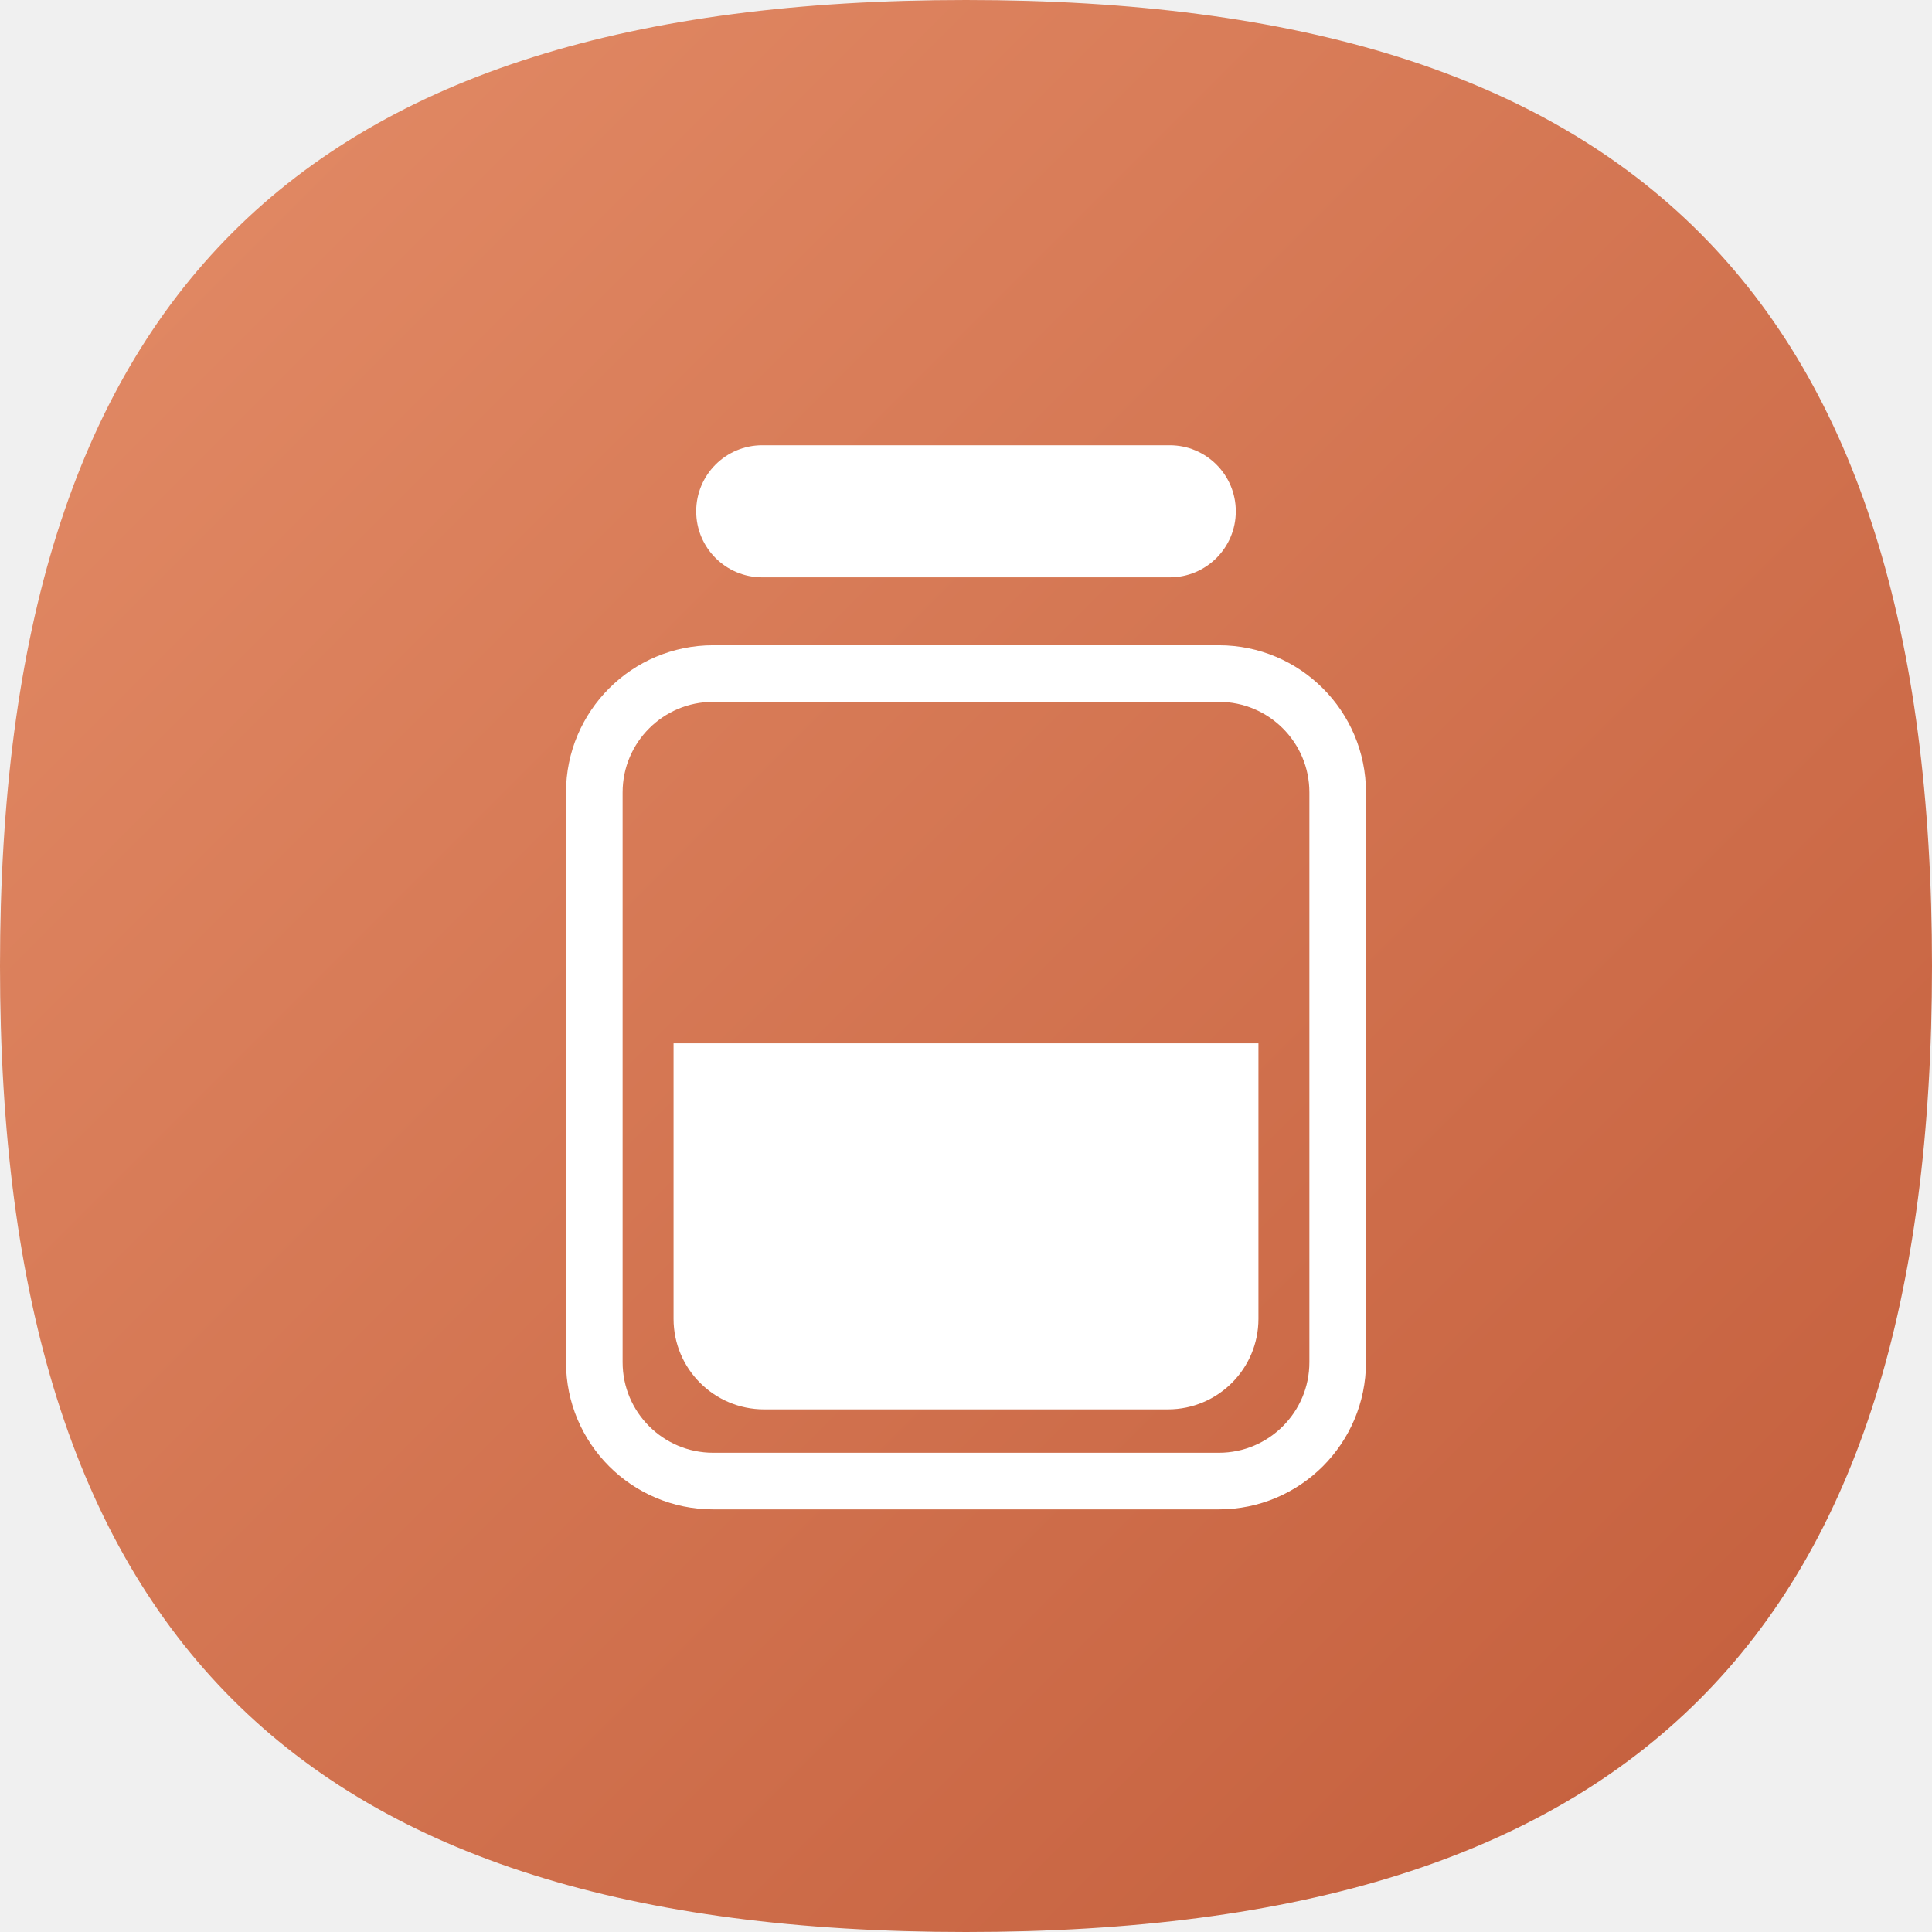
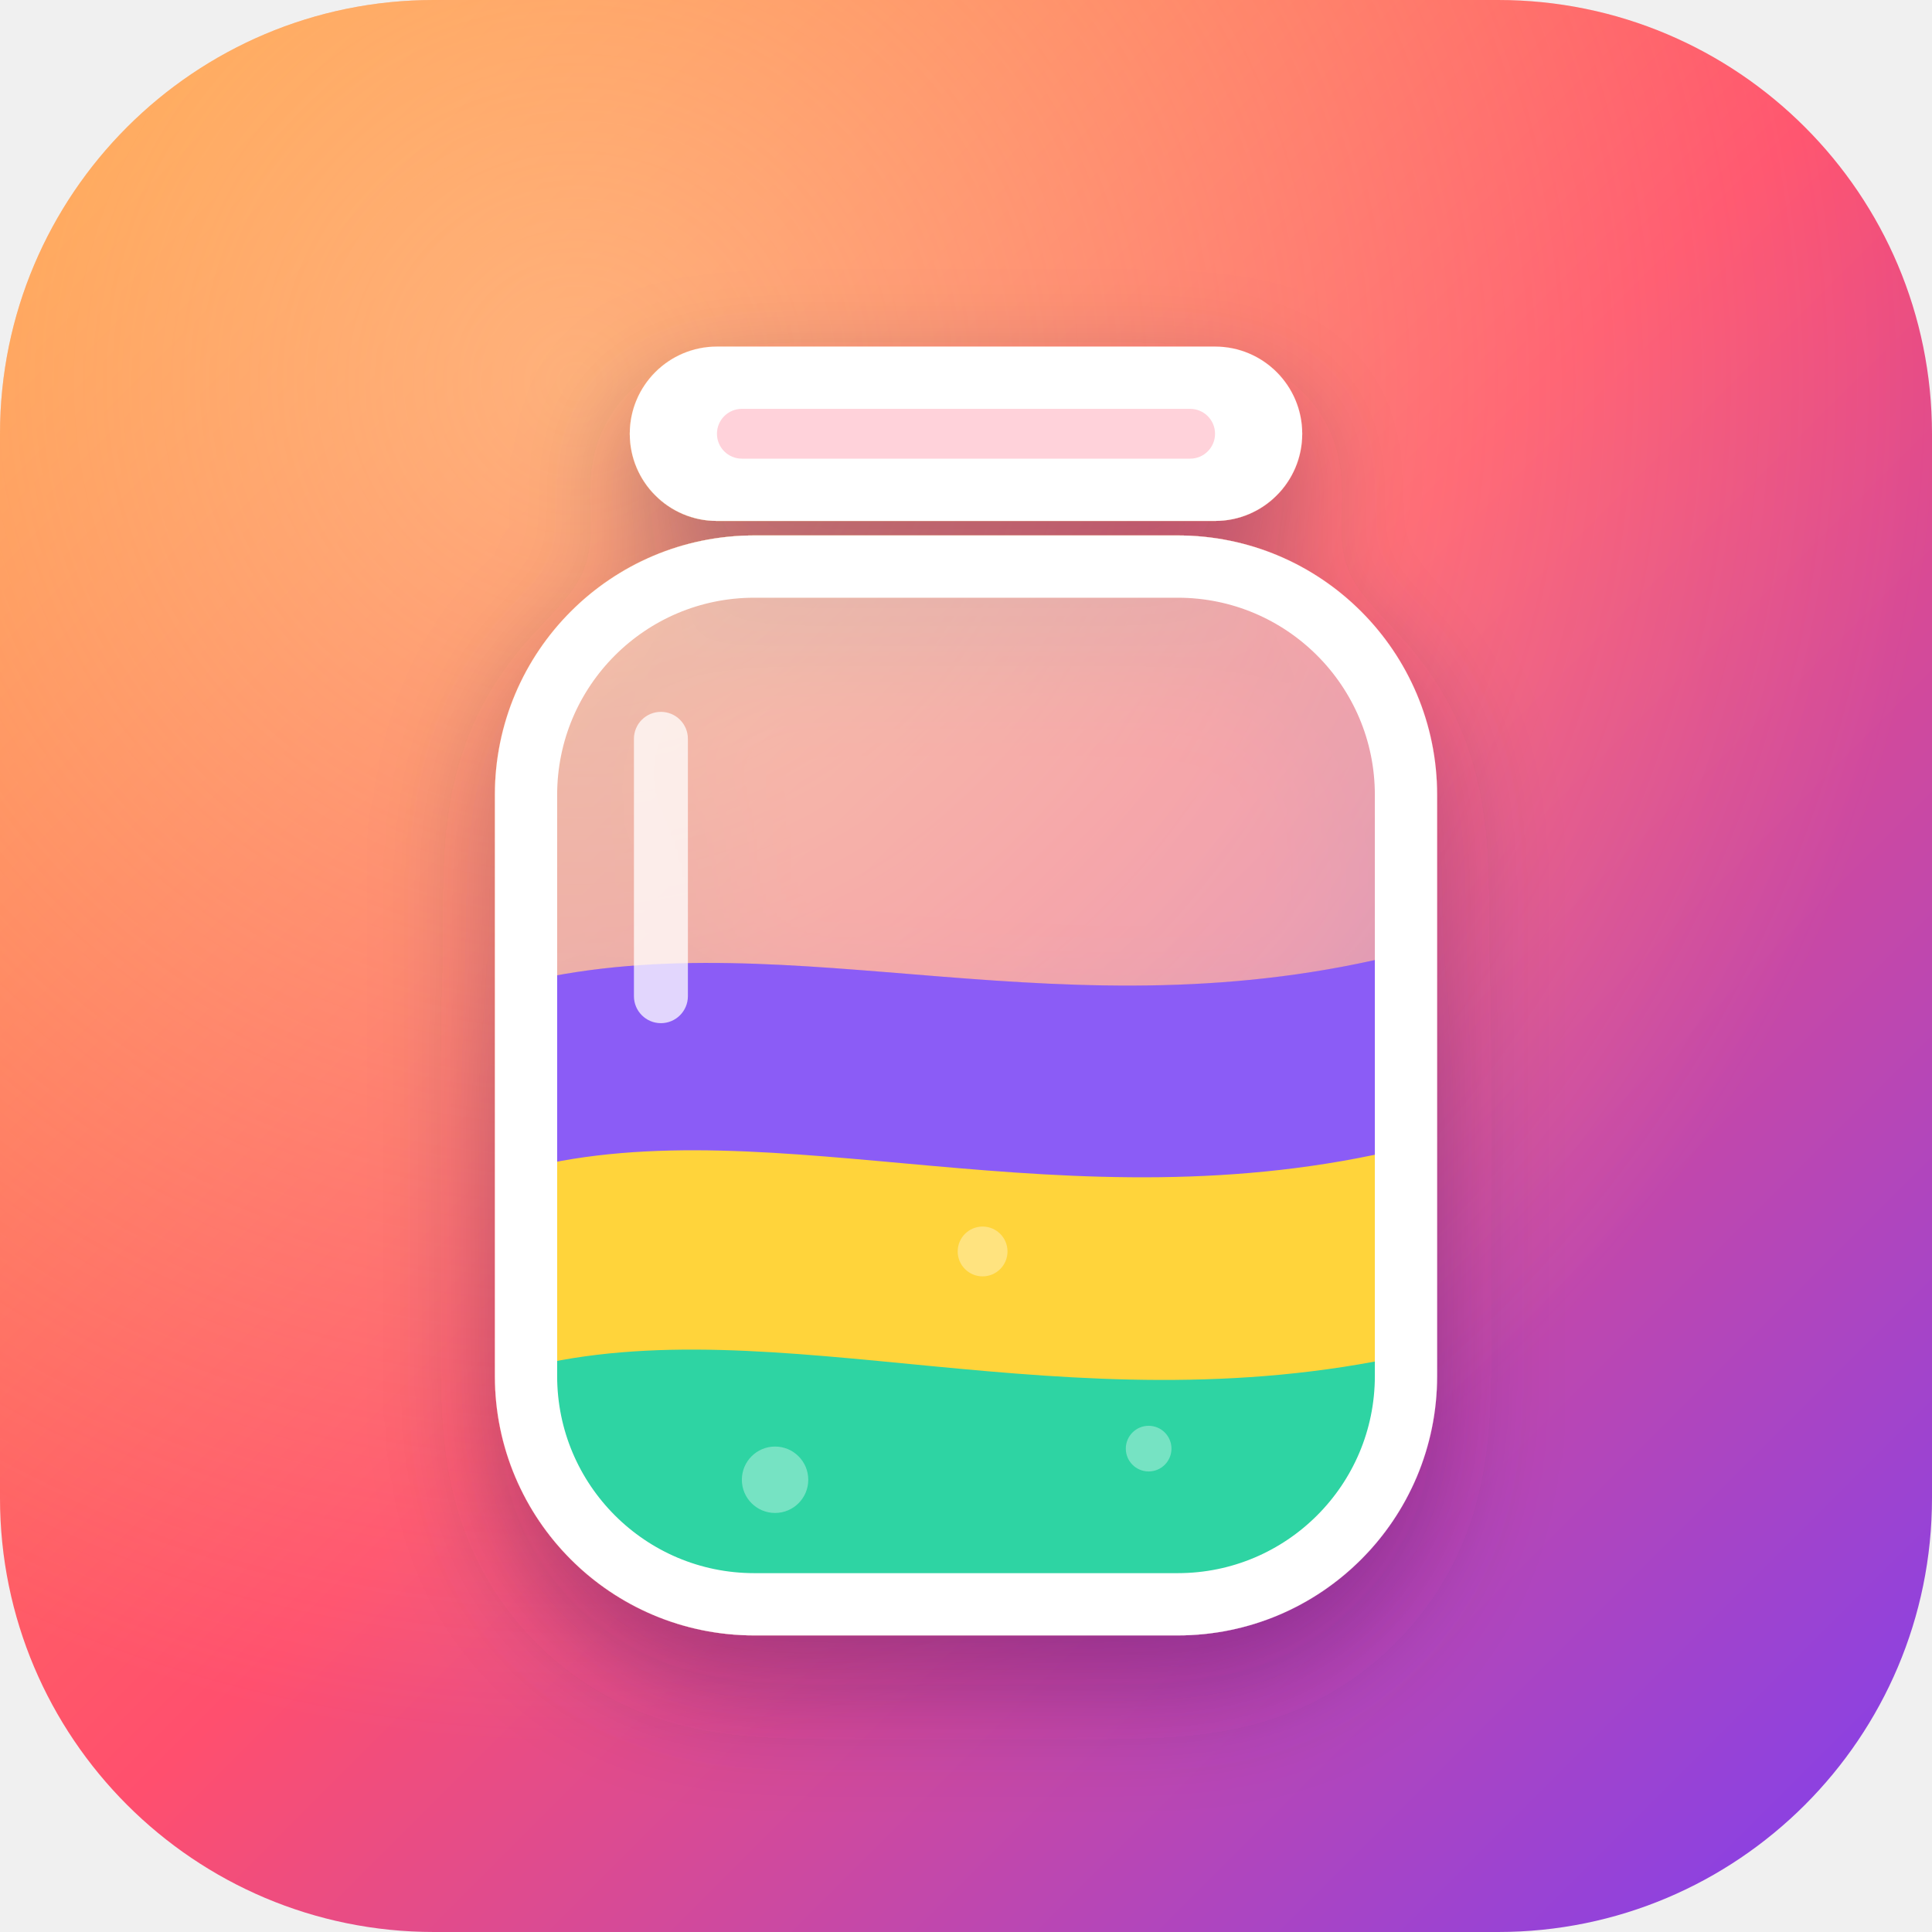
<svg xmlns="http://www.w3.org/2000/svg" viewBox="0 0 1024 1024">
  <defs>
-     <linearGradient id="g" x1="0" y1="0" x2="1" y2="1">
-       <stop offset="0" stop-color="#e48d68" />
-       <stop offset="1" stop-color="#c25c3a" />
+     <linearGradient id="bg" x1="0" y1="0" x2="1" y2="1">
+       <stop offset="0" stop-color="#FF9A3D" />
+       <stop offset="0.5" stop-color="#FF4F6E" />
+       <stop offset="1" stop-color="#7B3FF2" />
    </linearGradient>
+     <radialGradient id="glow" cx="0.3" cy="0.2" r="0.7">
+       <stop offset="0" stop-color="#FFE29A" stop-opacity="0.55" />
+       <stop offset="1" stop-color="#FFE29A" stop-opacity="0" />
+     </radialGradient>
+     <clipPath id="body">
+       <rect x="314" y="334" width="396" height="472" rx="96" />
+     </clipPath>
+     <filter id="shadow" x="-20%" y="-20%" width="140%" height="140%">
+       <feDropShadow dx="0" dy="24" stdDeviation="28" flood-color="#3B0A5C" flood-opacity="0.35" />
+     </filter>
  </defs>
-   <path d="M512 0C158 0 0 158 0 512s158 512 512 512 512-158 512-512S866 0 512 0Z" fill="url(#g)" />
-   <rect x="369" y="236" width="286" height="70" rx="35" fill="#fff" />
-   <rect x="315" y="357" width="394" height="428" rx="63" fill="none" stroke="#fff" stroke-width="30" />
-   <path d="M357 553h310v146a48 48 0 0 1-48 48H405a48 48 0 0 1-48-48V553Z" fill="#fff" />
+   <rect width="1024" height="1024" rx="230" fill="url(#bg)" />
+   <rect width="1024" height="1024" rx="230" fill="url(#glow)" />
+   <g filter="url(#shadow)" transform="translate(512 517) scale(1.1) translate(-512 -517)">
+     <rect x="300" y="320" width="424" height="500" rx="110" fill="#FFFFFF" fill-opacity="0.34" />
+     <g clip-path="url(#body)">
+       <path d="M300 690 C 400 660, 520 720, 724 676 V 830 H 300 Z" fill="#2DD4A3" />
+       <path d="M300 600 C 420 570, 560 630, 724 590 V 700 C 560 736, 420 676, 300 706 Z" fill="#FFD43B" />
+       <path d="M300 520 C 430 490, 560 548, 724 506 V 600 C 560 640, 420 580, 300 610 Z" fill="#8B5CF6" />
+       <circle cx="420" cy="760" r="16" fill="#FFFFFF" fill-opacity="0.35" />
+       <circle cx="600" cy="745" r="11" fill="#FFFFFF" fill-opacity="0.35" />
+       <circle cx="520" cy="650" r="12" fill="#FFFFFF" fill-opacity="0.35" />
+     </g>
+     <rect x="300" y="320" width="424" height="500" rx="110" fill="none" stroke="#FFFFFF" stroke-width="30" />
+     <rect x="352" y="390" width="26" height="150" rx="13" fill="#FFFFFF" fill-opacity="0.75" />
+     <rect x="350" y="214" width="324" height="84" rx="42" fill="#FFFFFF" />
+     <rect x="392" y="244" width="240" height="24" rx="12" fill="#FF4F6E" fill-opacity="0.25" />
+   </g>
</svg>
